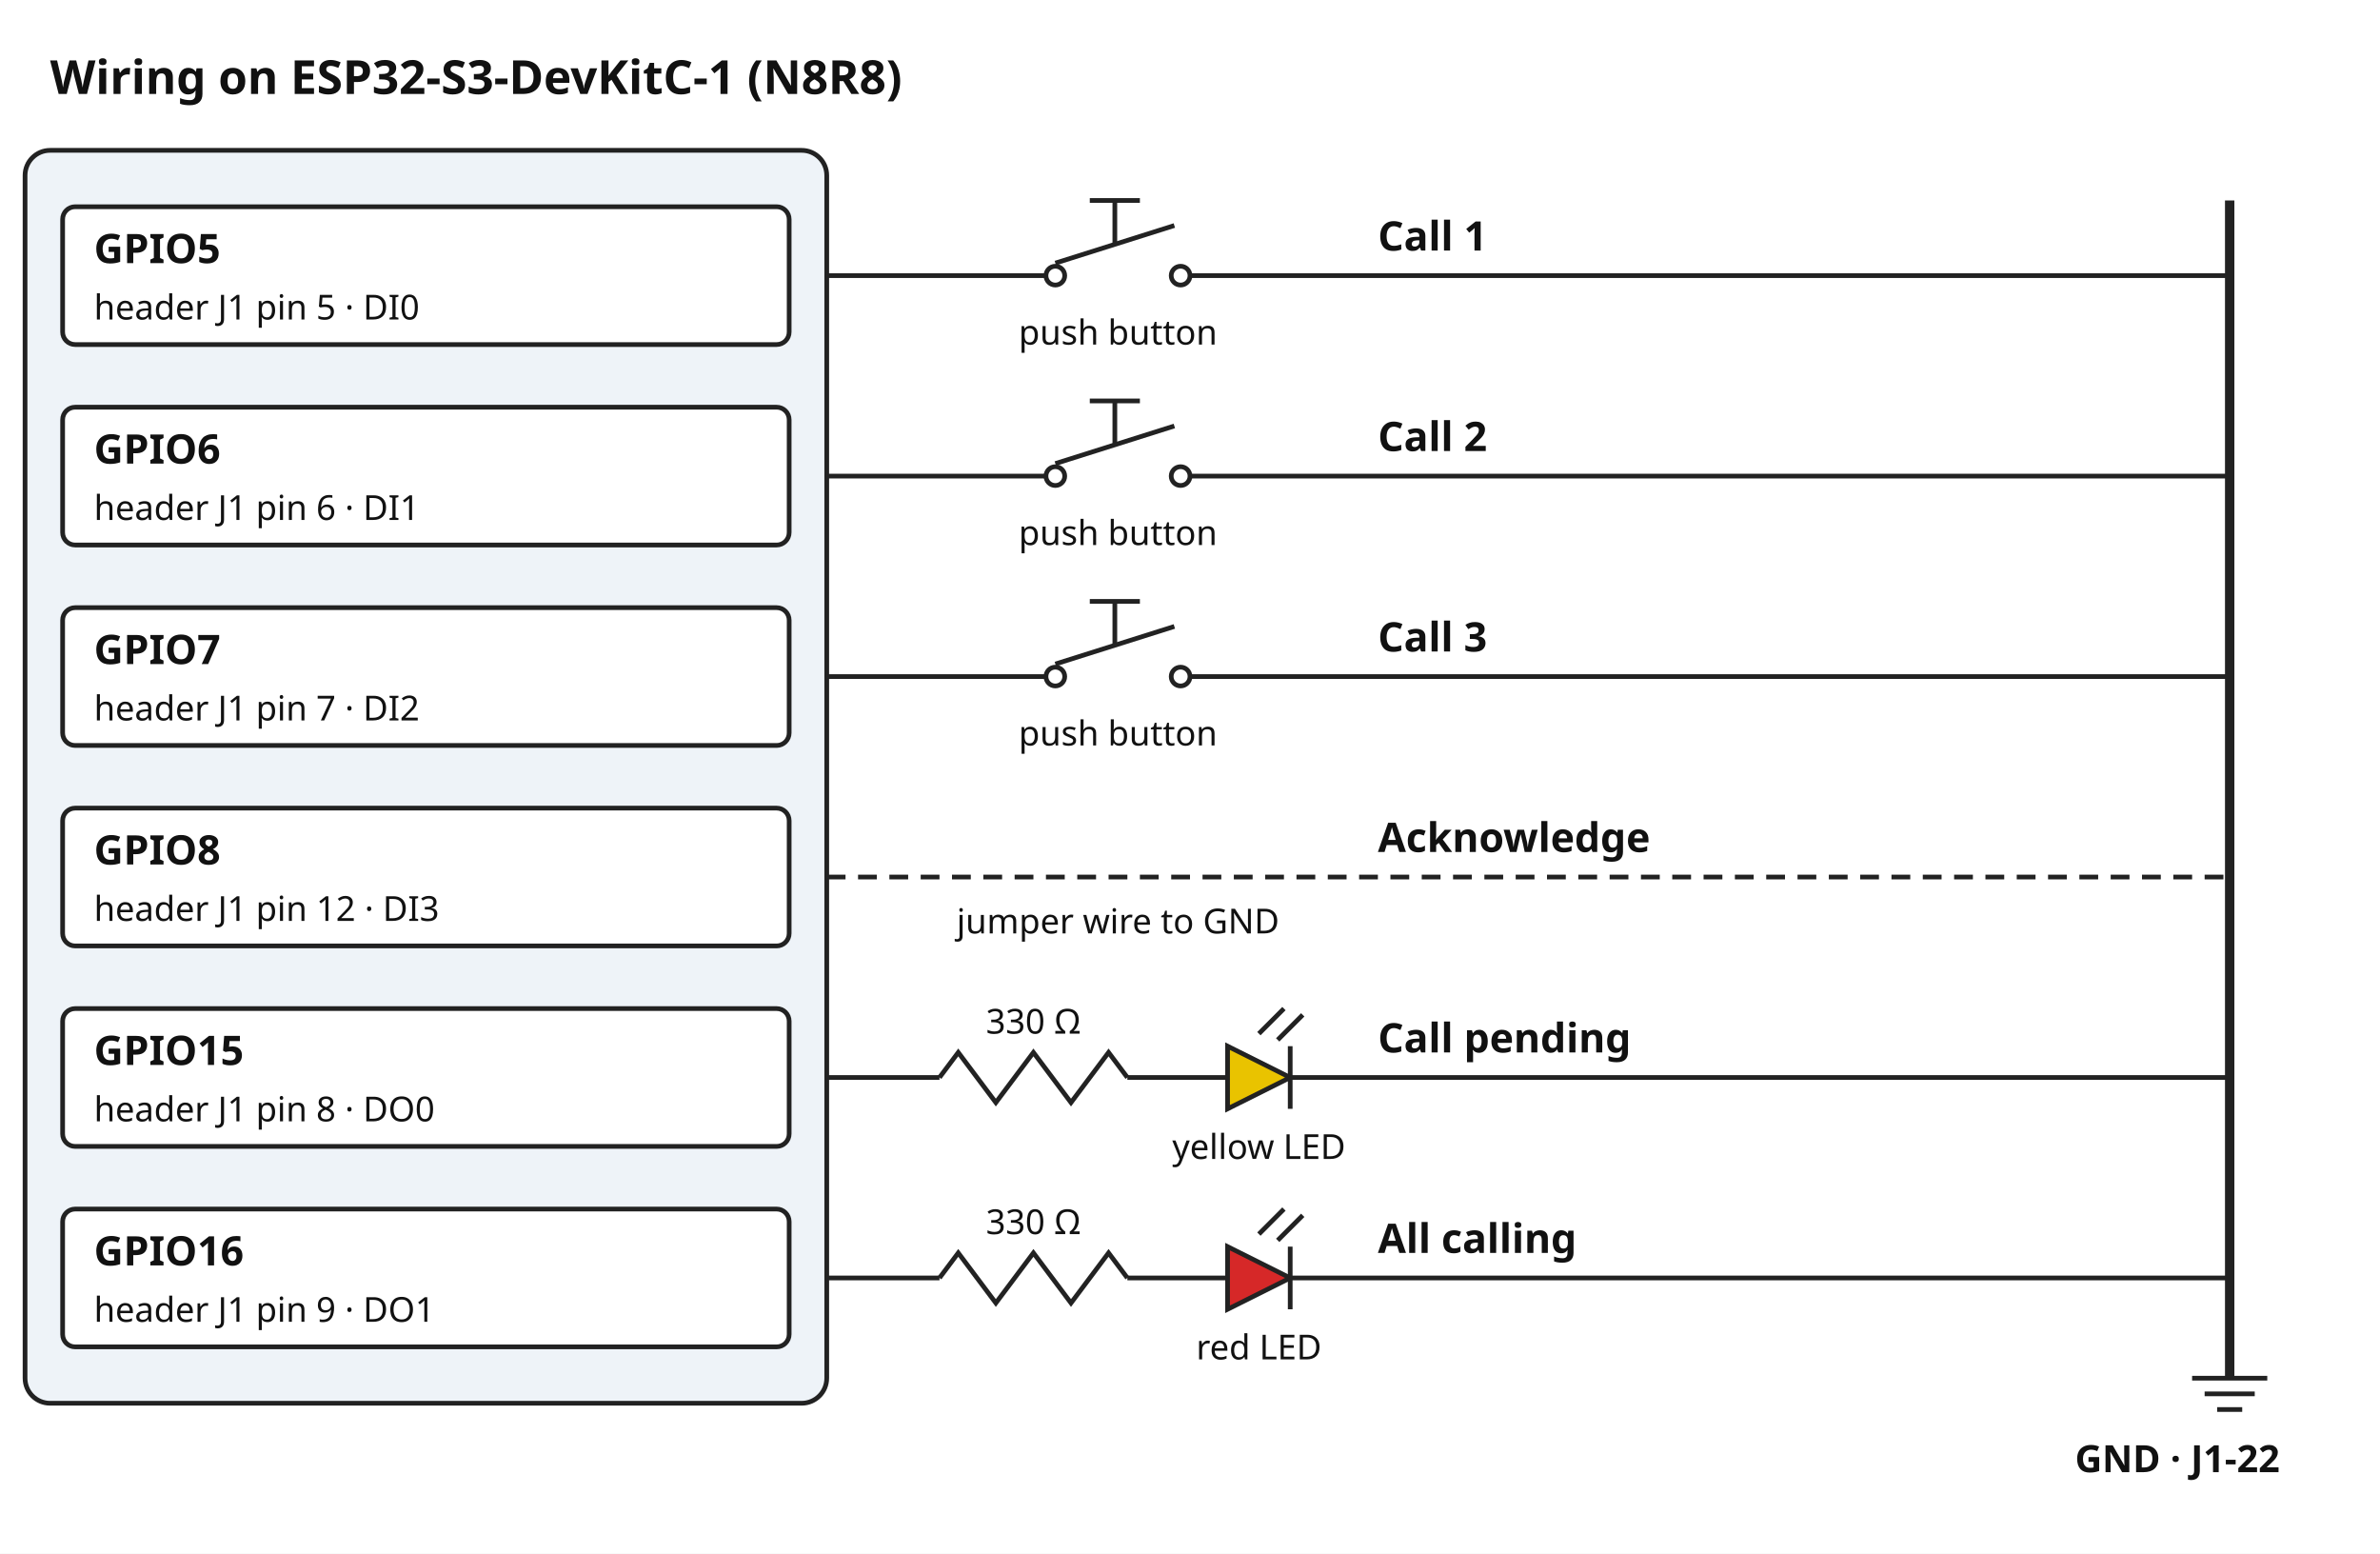
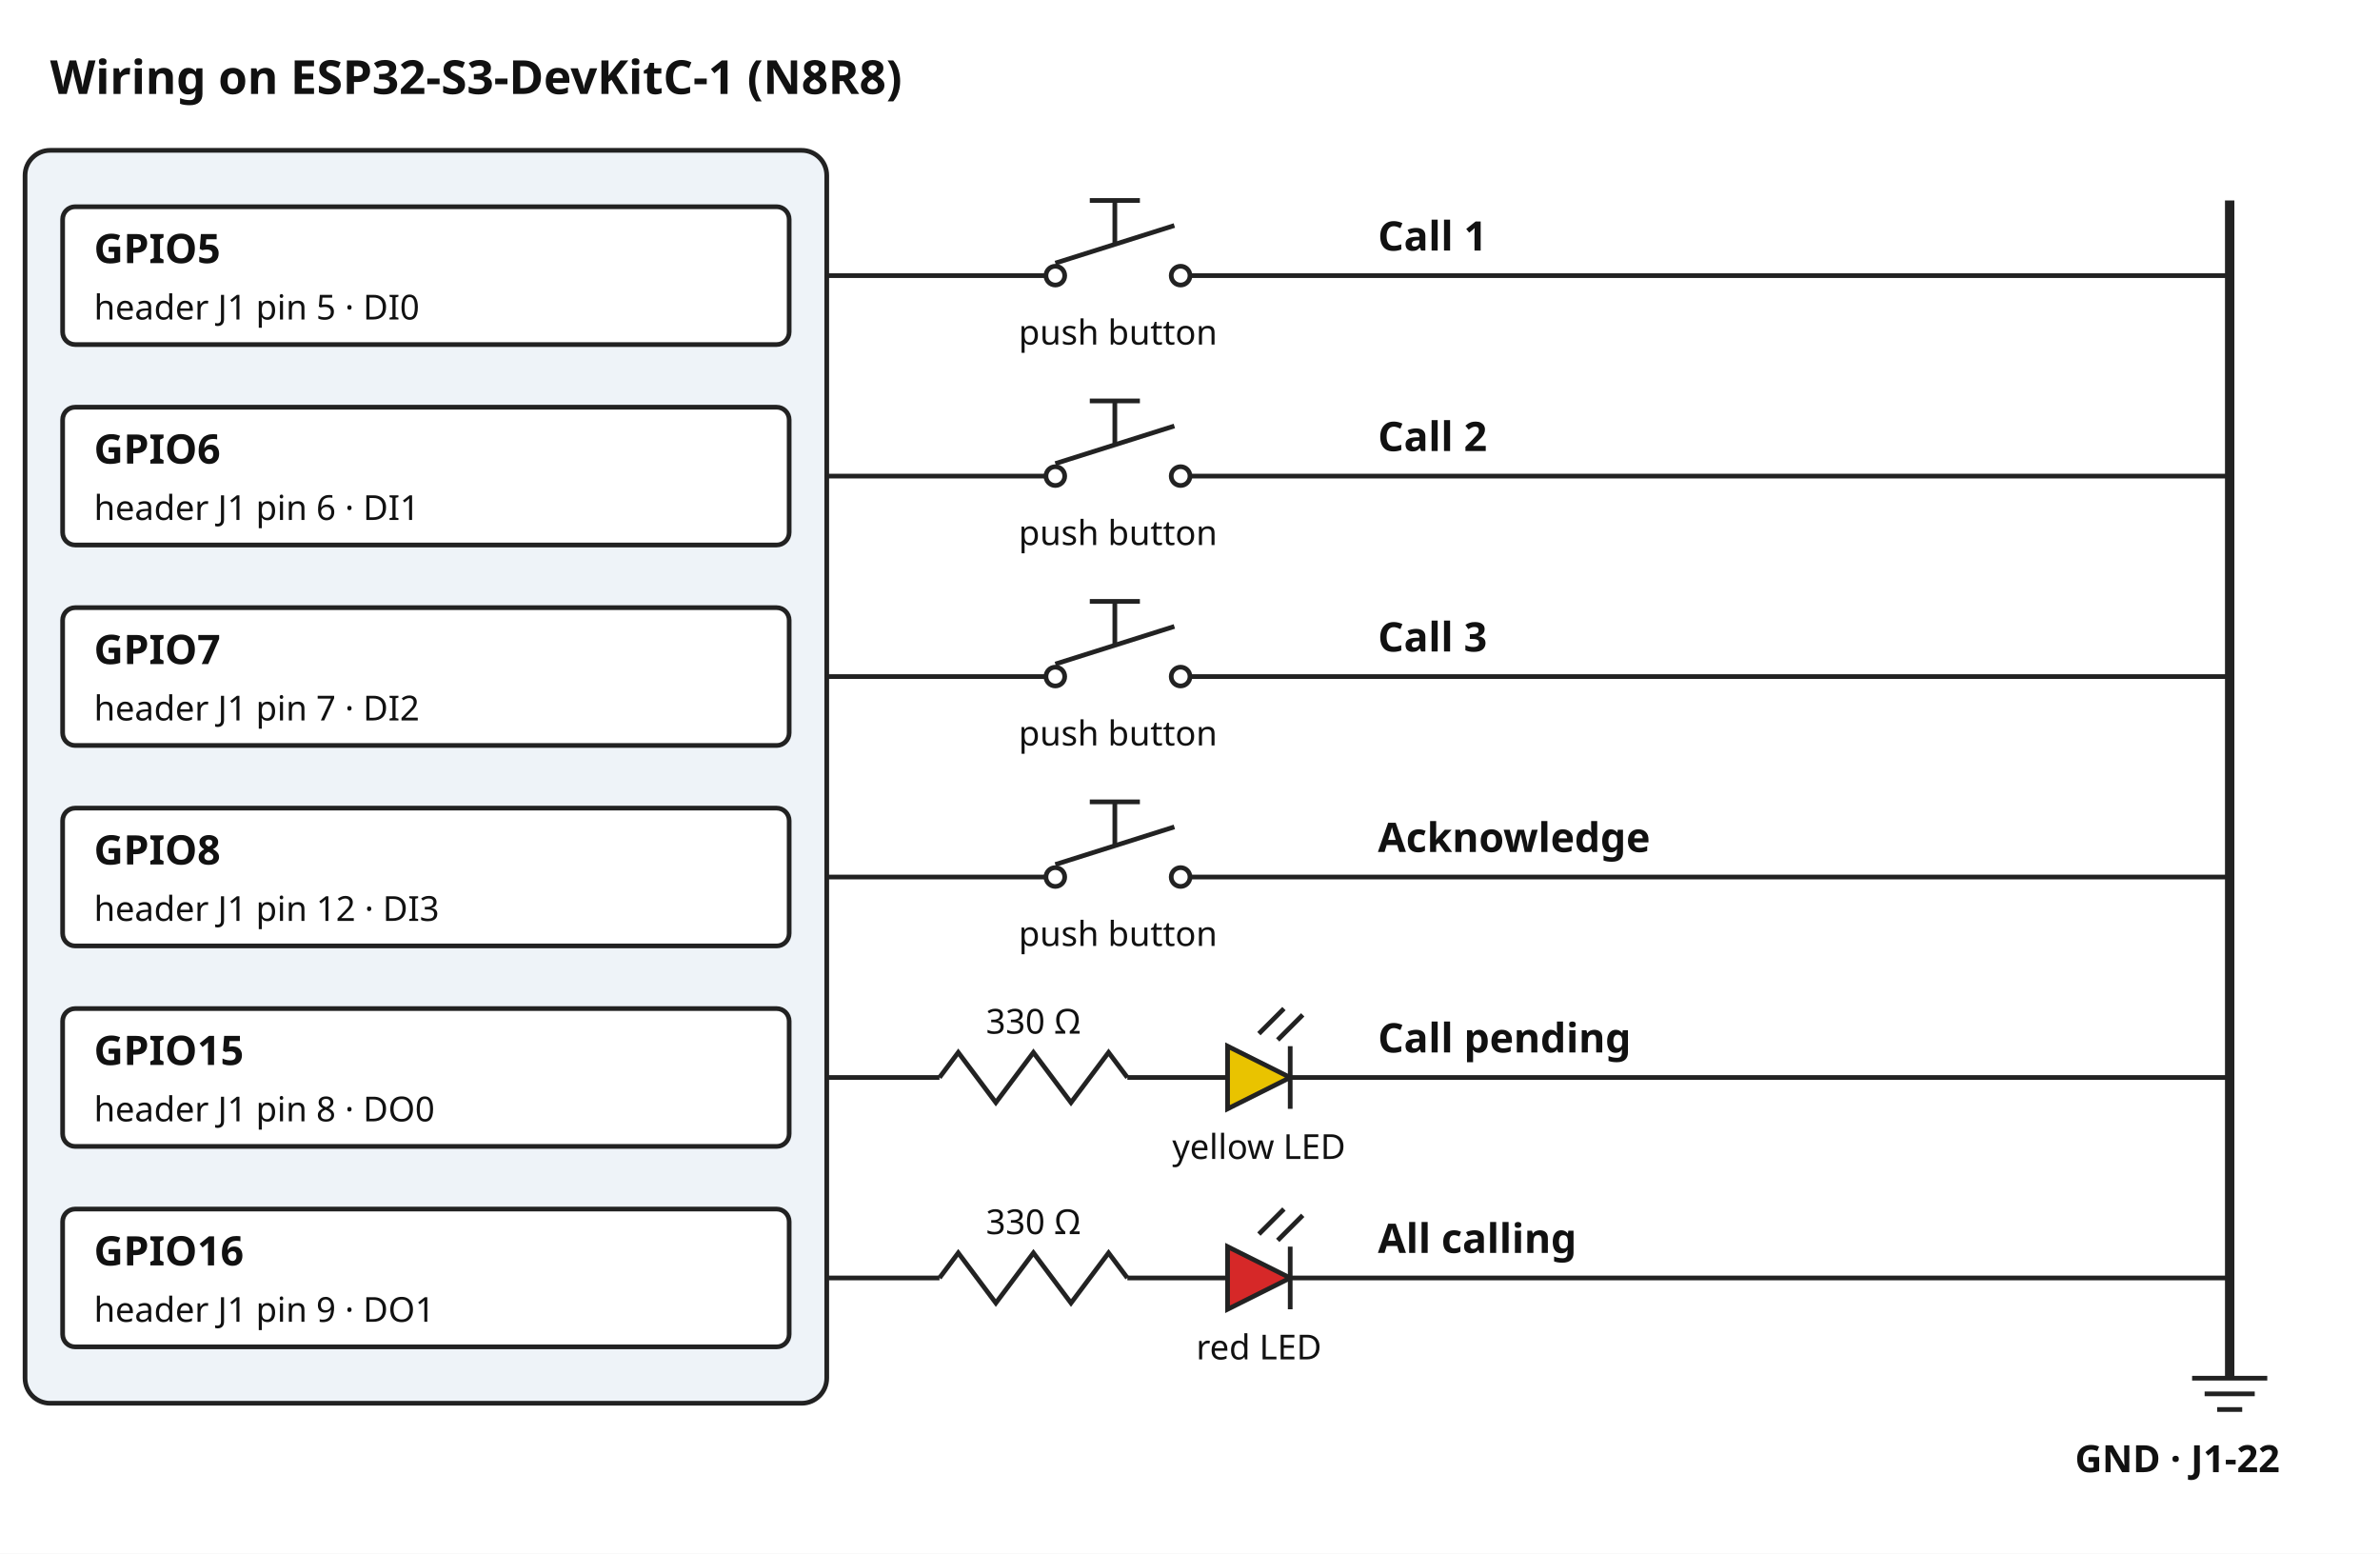
<svg xmlns="http://www.w3.org/2000/svg" viewBox="0 0 760 496" width="760" height="496" role="img" aria-labelledby="wiring-esp32-s3-devkitc-title wiring-esp32-s3-devkitc-desc" font-family="sans-serif" fill="#111111" stroke="#222222" stroke-width="1.5">
  <rect width="760" height="496" fill="#ffffff" stroke="none" />
  <text stroke="none" x="16" y="30" font-size="15" font-weight="bold">Wiring on ESP32-S3-DevKitC-1 (N8R8)</text>
  <rect x="8" y="48" width="256" height="400" rx="8" fill="#eef3f8" />
  <rect x="20" y="66" width="232" height="44" rx="4" fill="#ffffff" />
  <text stroke="none" x="30" y="84" font-size="13" font-weight="bold">GPIO5</text>
  <text stroke="none" x="30" y="102" font-size="11">header J1 pin 5 · DI0</text>
  <text stroke="none" x="440" y="80" font-size="13" font-weight="bold">Call 1</text>
  <polyline points="264,88 334,88" fill="none" />
  <circle cx="337" cy="88" r="3" fill="#ffffff" />
  <circle cx="377" cy="88" r="3" fill="#ffffff" />
  <polyline points="337,84 375,72" fill="none" />
  <polyline points="356,78 356,64" fill="none" />
  <polyline points="348,64 364,64" fill="none" />
  <text stroke="none" x="357" y="110" text-anchor="middle" font-size="11">push button</text>
  <polyline points="380,88 712,88" fill="none" />
  <rect x="20" y="130" width="232" height="44" rx="4" fill="#ffffff" />
  <text stroke="none" x="30" y="148" font-size="13" font-weight="bold">GPIO6</text>
  <text stroke="none" x="30" y="166" font-size="11">header J1 pin 6 · DI1</text>
  <text stroke="none" x="440" y="144" font-size="13" font-weight="bold">Call 2</text>
  <polyline points="264,152 334,152" fill="none" />
  <circle cx="337" cy="152" r="3" fill="#ffffff" />
  <circle cx="377" cy="152" r="3" fill="#ffffff" />
  <polyline points="337,148 375,136" fill="none" />
  <polyline points="356,142 356,128" fill="none" />
  <polyline points="348,128 364,128" fill="none" />
  <text stroke="none" x="357" y="174" text-anchor="middle" font-size="11">push button</text>
  <polyline points="380,152 712,152" fill="none" />
  <rect x="20" y="194" width="232" height="44" rx="4" fill="#ffffff" />
  <text stroke="none" x="30" y="212" font-size="13" font-weight="bold">GPIO7</text>
  <text stroke="none" x="30" y="230" font-size="11">header J1 pin 7 · DI2</text>
  <text stroke="none" x="440" y="208" font-size="13" font-weight="bold">Call 3</text>
  <polyline points="264,216 334,216" fill="none" />
  <circle cx="337" cy="216" r="3" fill="#ffffff" />
  <circle cx="377" cy="216" r="3" fill="#ffffff" />
  <polyline points="337,212 375,200" fill="none" />
  <polyline points="356,206 356,192" fill="none" />
  <polyline points="348,192 364,192" fill="none" />
  <text stroke="none" x="357" y="238" text-anchor="middle" font-size="11">push button</text>
  <polyline points="380,216 712,216" fill="none" />
  <rect x="20" y="258" width="232" height="44" rx="4" fill="#ffffff" />
  <text stroke="none" x="30" y="276" font-size="13" font-weight="bold">GPIO8</text>
  <text stroke="none" x="30" y="294" font-size="11">header J1 pin 12 · DI3</text>
  <text stroke="none" x="440" y="272" font-size="13" font-weight="bold">Acknowledge</text>
-   <polyline points="264,280 712,280" fill="none" stroke-dasharray="6 4" />
-   <text stroke="none" x="357" y="298" text-anchor="middle" font-size="11">jumper wire to GND</text>
+   <polyline points="264,280 334,280" fill="none" />
+   <circle cx="337" cy="280" r="3" fill="#ffffff" />
+   <circle cx="377" cy="280" r="3" fill="#ffffff" />
+   <polyline points="337,276 375,264" fill="none" />
+   <polyline points="356,270 356,256" fill="none" />
+   <polyline points="348,256 364,256" fill="none" />
+   <text stroke="none" x="357" y="302" text-anchor="middle" font-size="11">push button</text>
+   <polyline points="380,280 712,280" fill="none" />
  <rect x="20" y="322" width="232" height="44" rx="4" fill="#ffffff" />
  <text stroke="none" x="30" y="340" font-size="13" font-weight="bold">GPIO15</text>
  <text stroke="none" x="30" y="358" font-size="11">header J1 pin 8 · DO0</text>
  <text stroke="none" x="440" y="336" font-size="13" font-weight="bold">Call pending</text>
  <polyline points="264,344 300,344" fill="none" />
  <polyline points="300,344 306,336 318,352 330,336 342,352 354,336 360,344" fill="none" />
  <text stroke="none" x="330" y="330" text-anchor="middle" font-size="11">330 Ω</text>
  <polyline points="360,344 392,344" fill="none" />
  <polygon points="392,334 392,354 412,344" fill="#e9c300" />
  <polyline points="412,334 412,354" fill="none" />
  <polyline points="402,330 410,322" fill="none" />
  <polyline points="408,332 416,324" fill="none" />
  <text stroke="none" x="402" y="370" text-anchor="middle" font-size="11">yellow LED</text>
  <polyline points="412,344 712,344" fill="none" />
  <rect x="20" y="386" width="232" height="44" rx="4" fill="#ffffff" />
  <text stroke="none" x="30" y="404" font-size="13" font-weight="bold">GPIO16</text>
  <text stroke="none" x="30" y="422" font-size="11">header J1 pin 9 · DO1</text>
  <text stroke="none" x="440" y="400" font-size="13" font-weight="bold">All calling</text>
  <polyline points="264,408 300,408" fill="none" />
  <polyline points="300,408 306,400 318,416 330,400 342,416 354,400 360,408" fill="none" />
  <text stroke="none" x="330" y="394" text-anchor="middle" font-size="11">330 Ω</text>
  <polyline points="360,408 392,408" fill="none" />
  <polygon points="392,398 392,418 412,408" fill="#d62828" />
  <polyline points="412,398 412,418" fill="none" />
  <polyline points="402,394 410,386" fill="none" />
  <polyline points="408,396 416,388" fill="none" />
  <text stroke="none" x="402" y="434" text-anchor="middle" font-size="11">red LED</text>
  <polyline points="412,408 712,408" fill="none" />
  <polyline points="712,64 712,440" fill="none" stroke-width="3" />
  <polyline points="700,440 724,440" fill="none" />
  <polyline points="704,445 720,445" fill="none" />
  <polyline points="708,450 716,450" fill="none" />
  <text stroke="none" x="728" y="470" text-anchor="end" font-size="12" font-weight="bold">GND · J1-22</text>
</svg>
